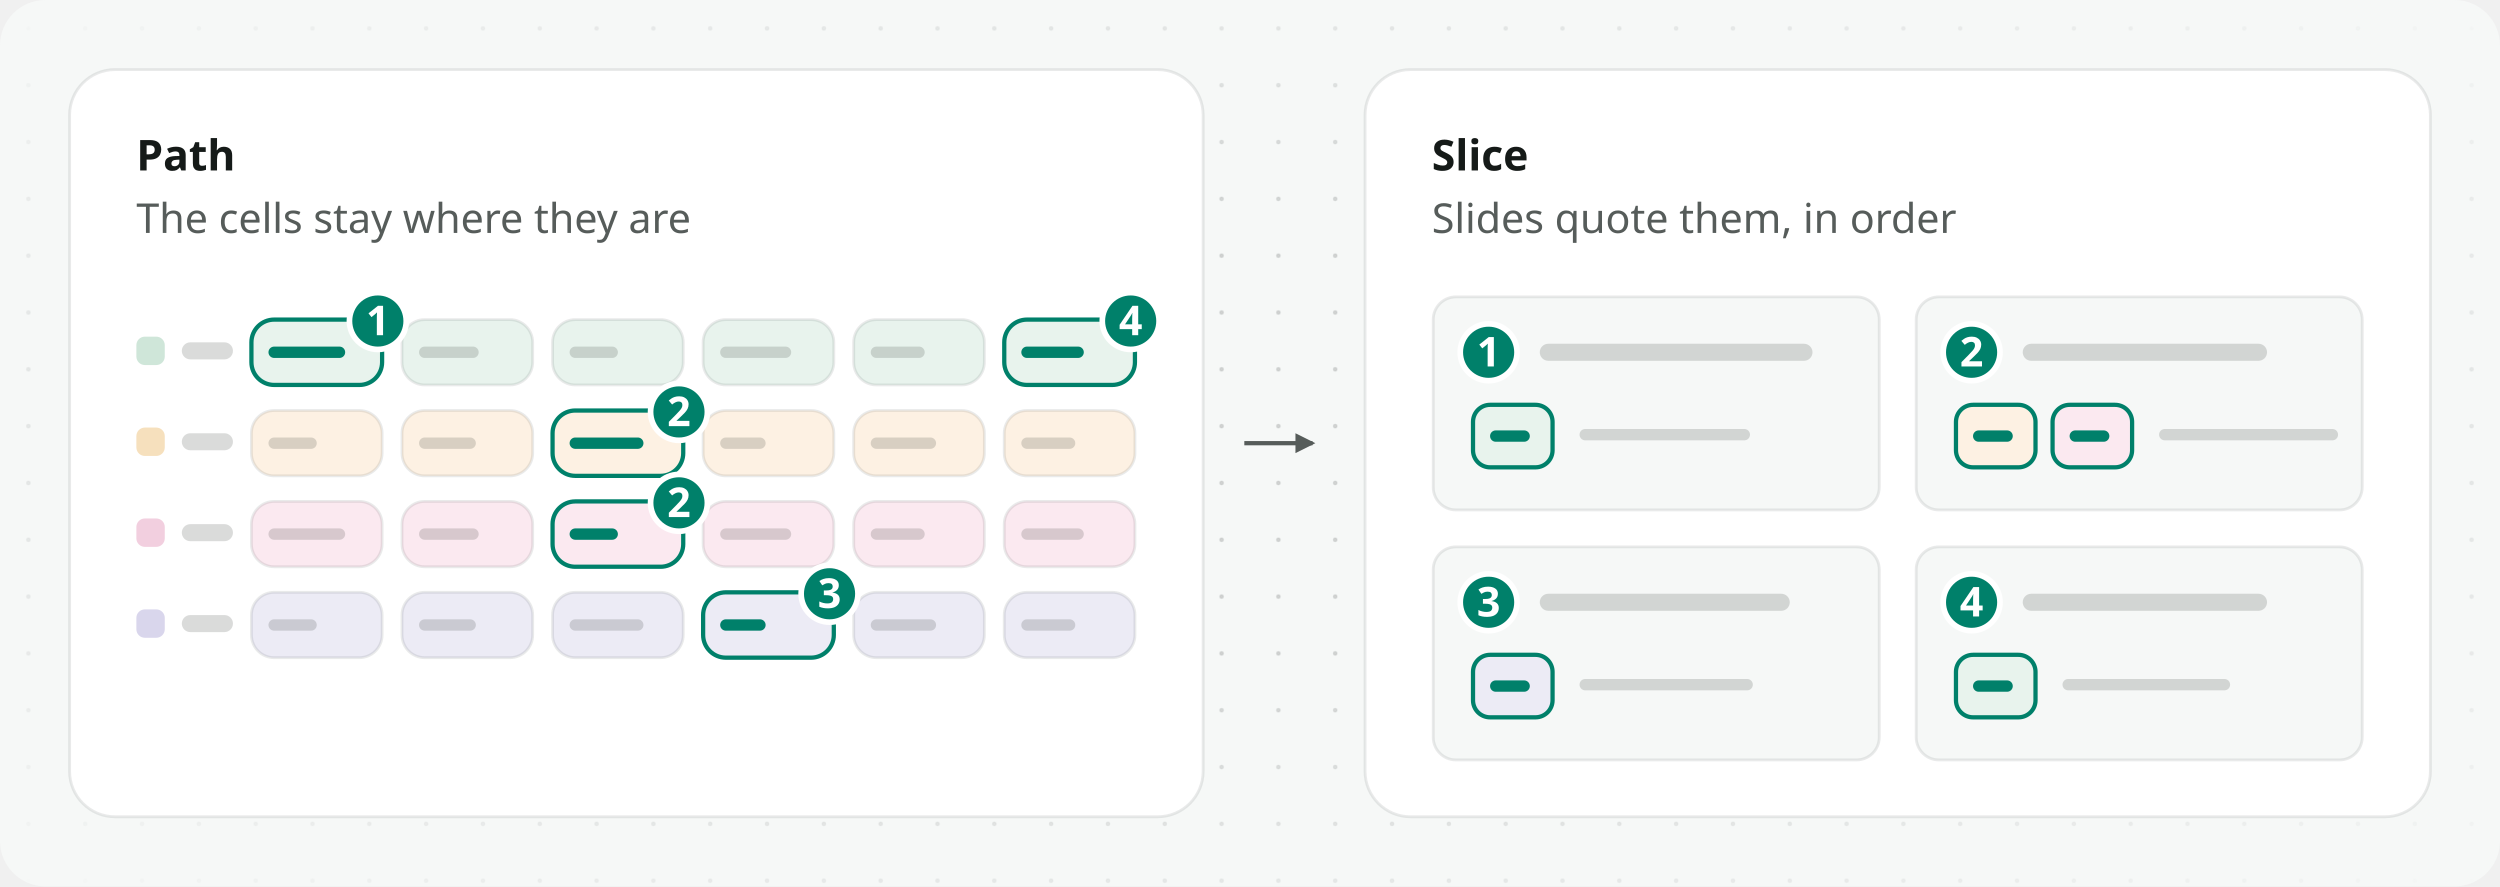
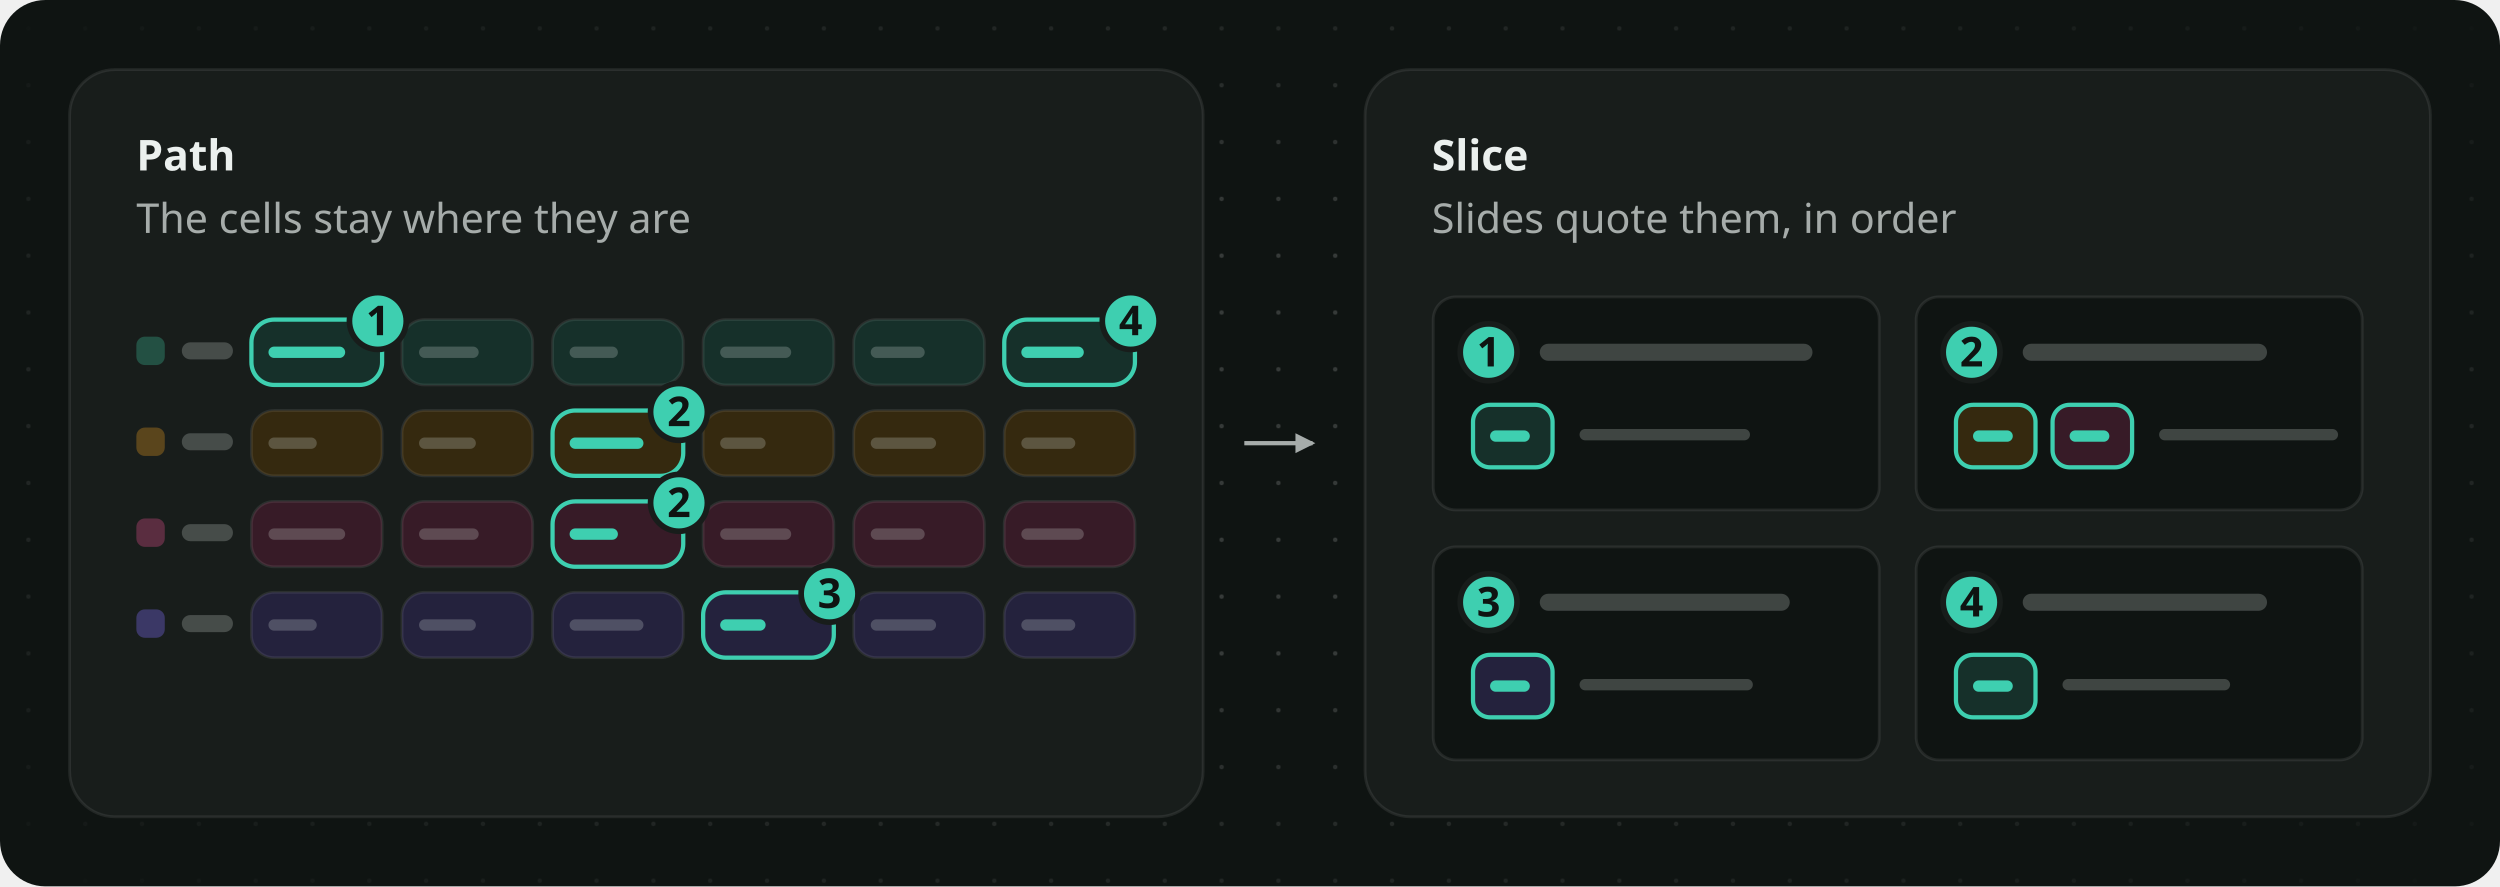
<svg xmlns="http://www.w3.org/2000/svg" viewBox="0 0 880 312" font-family="'Ubuntu Sans', system-ui, sans-serif">
  <style>
-     .plate { fill: #f6f8f7; }
-     .dot { fill: #151a18; fill-opacity: 0.17; }
-     .card { fill: #ffffff; stroke: #151a18; stroke-opacity: 0.09; }
-     .well { fill: #f6f8f7; stroke: #151a18; stroke-opacity: 0.09; }
-     .well-focus { stroke: #00806a; stroke-opacity: 1; stroke-width: 1.5; }
-     .title { font-size: 15px; font-weight: 600; fill: #151a18; }
-     .label { font-size: 14.5px; fill: #565c5a; }
-     .label-teal { font-size: 14.5px; font-weight: 600; fill: #00806a; }
-     .strong { font-size: 14.5px; font-weight: 600; fill: #151a18; }
-     .num { font-size: 14.5px; font-weight: 600; fill: #ffffff; }
-     .axis { stroke: #151a18; stroke-opacity: 0.09; }
-     .line { stroke: #565c5a; stroke-width: 1.25; }
-     .flow { stroke: #565c5a; stroke-width: 1.5; fill: none; }
-     .flow-head { fill: #565c5a; }
-     .trace { stroke: #00806a; stroke-width: 1.5; fill: none; }
-     .trace-head { fill: #00806a; }
-     .zoom { stroke: #00806a; stroke-width: 1; stroke-opacity: 0.55; fill: none; }
-     .skel { fill: #151a18; fill-opacity: 0.16; }
-     .skel-teal { fill: #00806a; }
-     .cell { stroke: #151a18; stroke-opacity: 0.09; }
-     .cell-focus { stroke: #00806a; stroke-opacity: 1; stroke-width: 1.5; }
-     .hit { fill: #00806a; }
-     .tick { fill: #565c5a; }
-     .miss { fill: #151a18; fill-opacity: 0.16; }
-     .badge { fill: #00806a; stroke: #ffffff; stroke-width: 2; }
+     .plate { fill: #0f1412; }
+     .dot { fill: #ebf0ee; fill-opacity: 0.17; }
+     .card { fill: #181d1b; stroke: #ebf0ee; stroke-opacity: 0.09; }
+     .well { fill: #0f1412; stroke: #ebf0ee; stroke-opacity: 0.09; }
+     .well-focus { stroke: #3ecfb0; stroke-opacity: 1; stroke-width: 1.5; }
+     .title { font-size: 15px; font-weight: 600; fill: #ebf0ee; }
+     .label { font-size: 14.5px; fill: #a6acaa; }
+     .label-teal { font-size: 14.5px; font-weight: 600; fill: #3ecfb0; }
+     .strong { font-size: 14.5px; font-weight: 600; fill: #ebf0ee; }
+     .num { font-size: 14.5px; font-weight: 600; fill: #0f1412; }
+     .axis { stroke: #ebf0ee; stroke-opacity: 0.09; }
+     .line { stroke: #a6acaa; stroke-width: 1.25; }
+     .flow { stroke: #a6acaa; stroke-width: 1.5; fill: none; }
+     .flow-head { fill: #a6acaa; }
+     .trace { stroke: #3ecfb0; stroke-width: 1.5; fill: none; }
+     .trace-head { fill: #3ecfb0; }
+     .zoom { stroke: #3ecfb0; stroke-width: 1; stroke-opacity: 0.55; fill: none; }
+     .skel { fill: #ebf0ee; fill-opacity: 0.22; }
+     .skel-teal { fill: #3ecfb0; }
+     .cell { stroke: #ebf0ee; stroke-opacity: 0.09; }
+     .cell-focus { stroke: #3ecfb0; stroke-opacity: 1; stroke-width: 1.5; }
+     .hit { fill: #3ecfb0; }
+     .tick { fill: #a6acaa; }
+     .miss { fill: #ebf0ee; fill-opacity: 0.22; }
+     .badge { fill: #3ecfb0; stroke: #181d1b; stroke-width: 2; }
    .faded { opacity: 0.4; }
-     .lane-c { fill: #e8f3ed; } .sq-c { fill: #cfe6d9; }
-     .lane-f { fill: #fdf1e3; } .sq-f { fill: #f6e0bd; }
-     .lane-b { fill: #fbe9f0; } .sq-b { fill: #f2cfdf; }
-     .lane-s { fill: #ecebf5; } .sq-s { fill: #d9d6ec; }
+     .lane-c { fill: #16302a; } .sq-c { fill: #235043; }
+     .lane-f { fill: #35290f; } .sq-f { fill: #5a451c; }
+     .lane-b { fill: #371b27; } .sq-b { fill: #5a2d40; }
+     .lane-s { fill: #24223d; } .sq-s { fill: #3b3866; }
  </style>
  <defs>
    <pattern id="grid" width="20" height="20" patternUnits="userSpaceOnUse">
      <circle class="dot" cx="10" cy="10" r="0.8" />
    </pattern>
    <radialGradient id="fade" cx="50%" cy="50%" r="70%">
      <stop offset="0.35" stop-color="#fff" />
      <stop offset="1" stop-color="#000" />
    </radialGradient>
    <mask id="fadeMask">
      <rect width="880" height="312" fill="url(#fade)" />
    </mask>
    <marker id="headMuted" markerWidth="8" markerHeight="8" refX="6" refY="4" orient="auto" markerUnits="userSpaceOnUse">
      <path class="flow-head" d="M0,0.5 L7,4 L0,7.5 Z" />
    </marker>
    <marker id="headTeal" markerWidth="8" markerHeight="8" refX="6" refY="4" orient="auto" markerUnits="userSpaceOnUse">
      <path class="trace-head" d="M0,0.5 L7,4 L0,7.5 Z" />
    </marker>
  </defs>
  <rect class="plate" width="880" height="312" rx="16" />
  <rect width="880" height="312" rx="16" fill="url(#grid)" mask="url(#fadeMask)" />
  <rect class="card" x="24.5" y="24.5" width="399" height="263" rx="16" />
  <text class="title" x="48" y="60">Path</text>
  <text class="label" x="48" y="82">The cells stay where they are</text>
  <rect class="sq-c" x="48" y="118.5" width="10" height="10" rx="3" />
  <rect class="skel" x="64" y="120.5" width="18" height="6" rx="3" />
  <rect class="lane-c cell-focus" x="88.5" y="112.5" width="46" height="23" rx="8" />
  <rect class="skel-teal" x="94.5" y="122" width="27" height="4" rx="2" />
  <rect class="lane-c cell" x="141.5" y="112.5" width="46" height="23" rx="8" />
  <rect class="skel" x="147.5" y="122" width="21" height="4" rx="2" />
  <rect class="lane-c cell" x="194.5" y="112.5" width="46" height="23" rx="8" />
  <rect class="skel" x="200.5" y="122" width="17" height="4" rx="2" />
  <rect class="lane-c cell" x="247.5" y="112.5" width="46" height="23" rx="8" />
  <rect class="skel" x="253.5" y="122" width="25" height="4" rx="2" />
  <rect class="lane-c cell" x="300.5" y="112.5" width="46" height="23" rx="8" />
  <rect class="skel" x="306.5" y="122" width="19" height="4" rx="2" />
  <rect class="lane-c cell-focus" x="353.5" y="112.5" width="46" height="23" rx="8" />
  <rect class="skel-teal" x="359.5" y="122" width="22" height="4" rx="2" />
  <rect class="sq-f" x="48" y="150.5" width="10" height="10" rx="3" />
  <rect class="skel" x="64" y="152.5" width="18" height="6" rx="3" />
  <rect class="lane-f cell" x="88.5" y="144.5" width="46" height="23" rx="8" />
  <rect class="skel" x="94.5" y="154" width="17" height="4" rx="2" />
  <rect class="lane-f cell" x="141.5" y="144.5" width="46" height="23" rx="8" />
  <rect class="skel" x="147.5" y="154" width="20" height="4" rx="2" />
  <rect class="lane-f cell-focus" x="194.5" y="144.5" width="46" height="23" rx="8" />
  <rect class="skel-teal" x="200.5" y="154" width="26" height="4" rx="2" />
  <rect class="lane-f cell" x="247.5" y="144.5" width="46" height="23" rx="8" />
  <rect class="skel" x="253.5" y="154" width="16" height="4" rx="2" />
  <rect class="lane-f cell" x="300.5" y="144.5" width="46" height="23" rx="8" />
  <rect class="skel" x="306.5" y="154" width="23" height="4" rx="2" />
  <rect class="lane-f cell" x="353.5" y="144.5" width="46" height="23" rx="8" />
  <rect class="skel" x="359.5" y="154" width="19" height="4" rx="2" />
  <rect class="sq-b" x="48" y="182.5" width="10" height="10" rx="3" />
  <rect class="skel" x="64" y="184.5" width="18" height="6" rx="3" />
  <rect class="lane-b cell" x="88.5" y="176.5" width="46" height="23" rx="8" />
  <rect class="skel" x="94.5" y="186" width="27" height="4" rx="2" />
  <rect class="lane-b cell" x="141.5" y="176.5" width="46" height="23" rx="8" />
  <rect class="skel" x="147.5" y="186" width="21" height="4" rx="2" />
  <rect class="lane-b cell-focus" x="194.5" y="176.5" width="46" height="23" rx="8" />
  <rect class="skel-teal" x="200.5" y="186" width="17" height="4" rx="2" />
  <rect class="lane-b cell" x="247.5" y="176.5" width="46" height="23" rx="8" />
  <rect class="skel" x="253.5" y="186" width="25" height="4" rx="2" />
  <rect class="lane-b cell" x="300.5" y="176.5" width="46" height="23" rx="8" />
  <rect class="skel" x="306.5" y="186" width="19" height="4" rx="2" />
  <rect class="lane-b cell" x="353.5" y="176.5" width="46" height="23" rx="8" />
  <rect class="skel" x="359.5" y="186" width="22" height="4" rx="2" />
  <rect class="sq-s" x="48" y="214.5" width="10" height="10" rx="3" />
  <rect class="skel" x="64" y="216.5" width="18" height="6" rx="3" />
  <rect class="lane-s cell" x="88.5" y="208.5" width="46" height="23" rx="8" />
  <rect class="skel" x="94.5" y="218" width="17" height="4" rx="2" />
  <rect class="lane-s cell" x="141.5" y="208.5" width="46" height="23" rx="8" />
  <rect class="skel" x="147.5" y="218" width="20" height="4" rx="2" />
  <rect class="lane-s cell" x="194.5" y="208.5" width="46" height="23" rx="8" />
  <rect class="skel" x="200.5" y="218" width="26" height="4" rx="2" />
  <rect class="lane-s cell-focus" x="247.5" y="208.5" width="46" height="23" rx="8" />
  <rect class="skel-teal" x="253.5" y="218" width="16" height="4" rx="2" />
  <rect class="lane-s cell" x="300.5" y="208.5" width="46" height="23" rx="8" />
  <rect class="skel" x="306.5" y="218" width="23" height="4" rx="2" />
  <rect class="lane-s cell" x="353.5" y="208.5" width="46" height="23" rx="8" />
  <rect class="skel" x="359.5" y="218" width="19" height="4" rx="2" />
  <circle class="badge" cx="133" cy="113" r="10" />
  <text class="num" x="133" y="118" text-anchor="middle">1</text>
  <circle class="badge" cx="239" cy="145" r="10" />
  <text class="num" x="239" y="150" text-anchor="middle">2</text>
  <circle class="badge" cx="239" cy="177" r="10" />
  <text class="num" x="239" y="182" text-anchor="middle">2</text>
  <circle class="badge" cx="292" cy="209" r="10" />
  <text class="num" x="292" y="214" text-anchor="middle">3</text>
  <circle class="badge" cx="398" cy="113" r="10" />
  <text class="num" x="398" y="118" text-anchor="middle">4</text>
  <path class="flow" d="M438,156 H462" marker-end="url(#headMuted)" />
  <rect class="card" x="480.5" y="24.5" width="375" height="263" rx="16" />
  <text class="title" x="504" y="60">Slice</text>
  <text class="label" x="504" y="82">Slides quote them, in order</text>
  <rect class="well" x="504.5" y="104.5" width="157" height="75" rx="8" />
  <circle class="badge" cx="524" cy="124" r="10" />
  <text class="num" x="524" y="129" text-anchor="middle">1</text>
  <rect class="skel" x="542" y="121" width="96" height="6" rx="3" />
  <rect class="lane-c cell-focus" x="518.5" y="142.5" width="28" height="22" rx="6" />
  <rect class="skel-teal" x="524.5" y="151.5" width="14" height="4" rx="2" />
  <rect class="skel" x="556" y="151" width="60" height="4" rx="2" />
  <rect class="well" x="674.5" y="104.5" width="157" height="75" rx="8" />
  <circle class="badge" cx="694" cy="124" r="10" />
  <text class="num" x="694" y="129" text-anchor="middle">2</text>
  <rect class="skel" x="712" y="121" width="86" height="6" rx="3" />
  <rect class="lane-f cell-focus" x="688.5" y="142.5" width="28" height="22" rx="6" />
  <rect class="skel-teal" x="694.5" y="151.5" width="14" height="4" rx="2" />
  <rect class="lane-b cell-focus" x="722.5" y="142.5" width="28" height="22" rx="6" />
  <rect class="skel-teal" x="728.5" y="151.5" width="14" height="4" rx="2" />
  <rect class="skel" x="760" y="151" width="63" height="4" rx="2" />
  <rect class="well" x="504.5" y="192.5" width="157" height="75" rx="8" />
  <circle class="badge" cx="524" cy="212" r="10" />
  <text class="num" x="524" y="217" text-anchor="middle">3</text>
  <rect class="skel" x="542" y="209" width="88" height="6" rx="3" />
  <rect class="lane-s cell-focus" x="518.5" y="230.5" width="28" height="22" rx="6" />
  <rect class="skel-teal" x="524.5" y="239.5" width="14" height="4" rx="2" />
  <rect class="skel" x="556" y="239" width="61" height="4" rx="2" />
  <rect class="well" x="674.5" y="192.5" width="157" height="75" rx="8" />
  <circle class="badge" cx="694" cy="212" r="10" />
  <text class="num" x="694" y="217" text-anchor="middle">4</text>
  <rect class="skel" x="712" y="209" width="86" height="6" rx="3" />
  <rect class="lane-c cell-focus" x="688.5" y="230.5" width="28" height="22" rx="6" />
  <rect class="skel-teal" x="694.5" y="239.5" width="14" height="4" rx="2" />
  <rect class="skel" x="726" y="239" width="59" height="4" rx="2" />
</svg>
